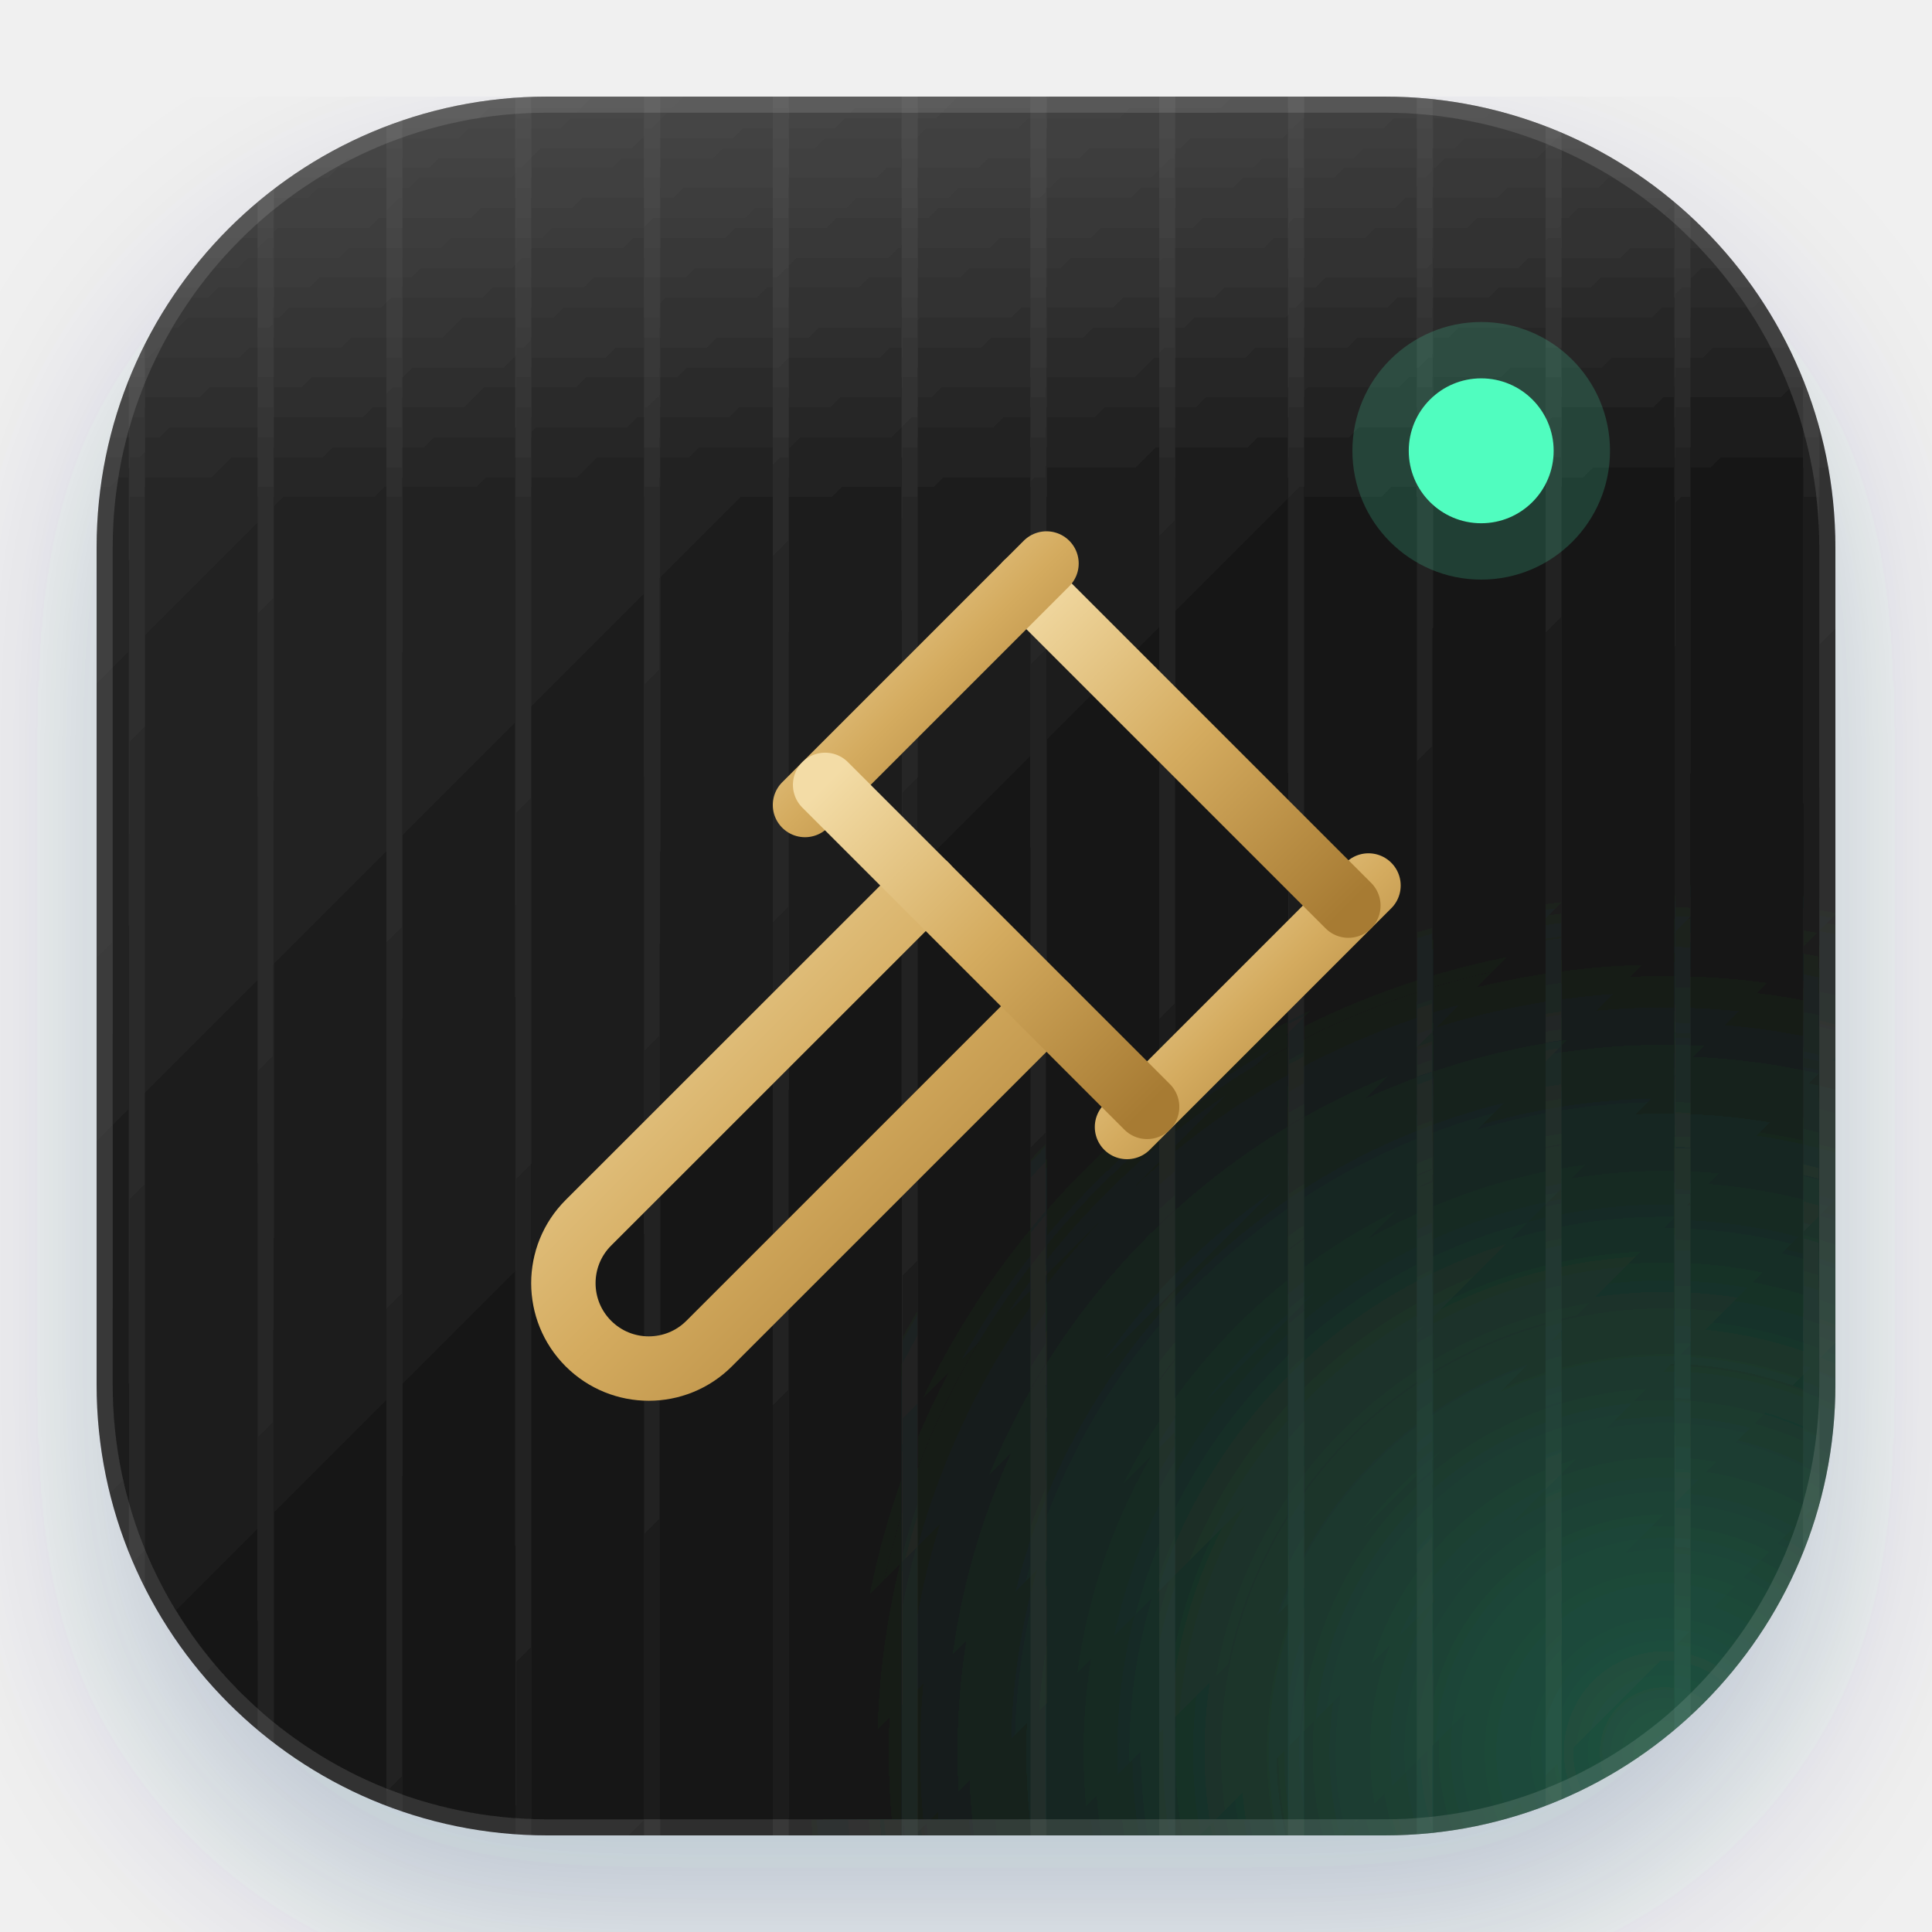
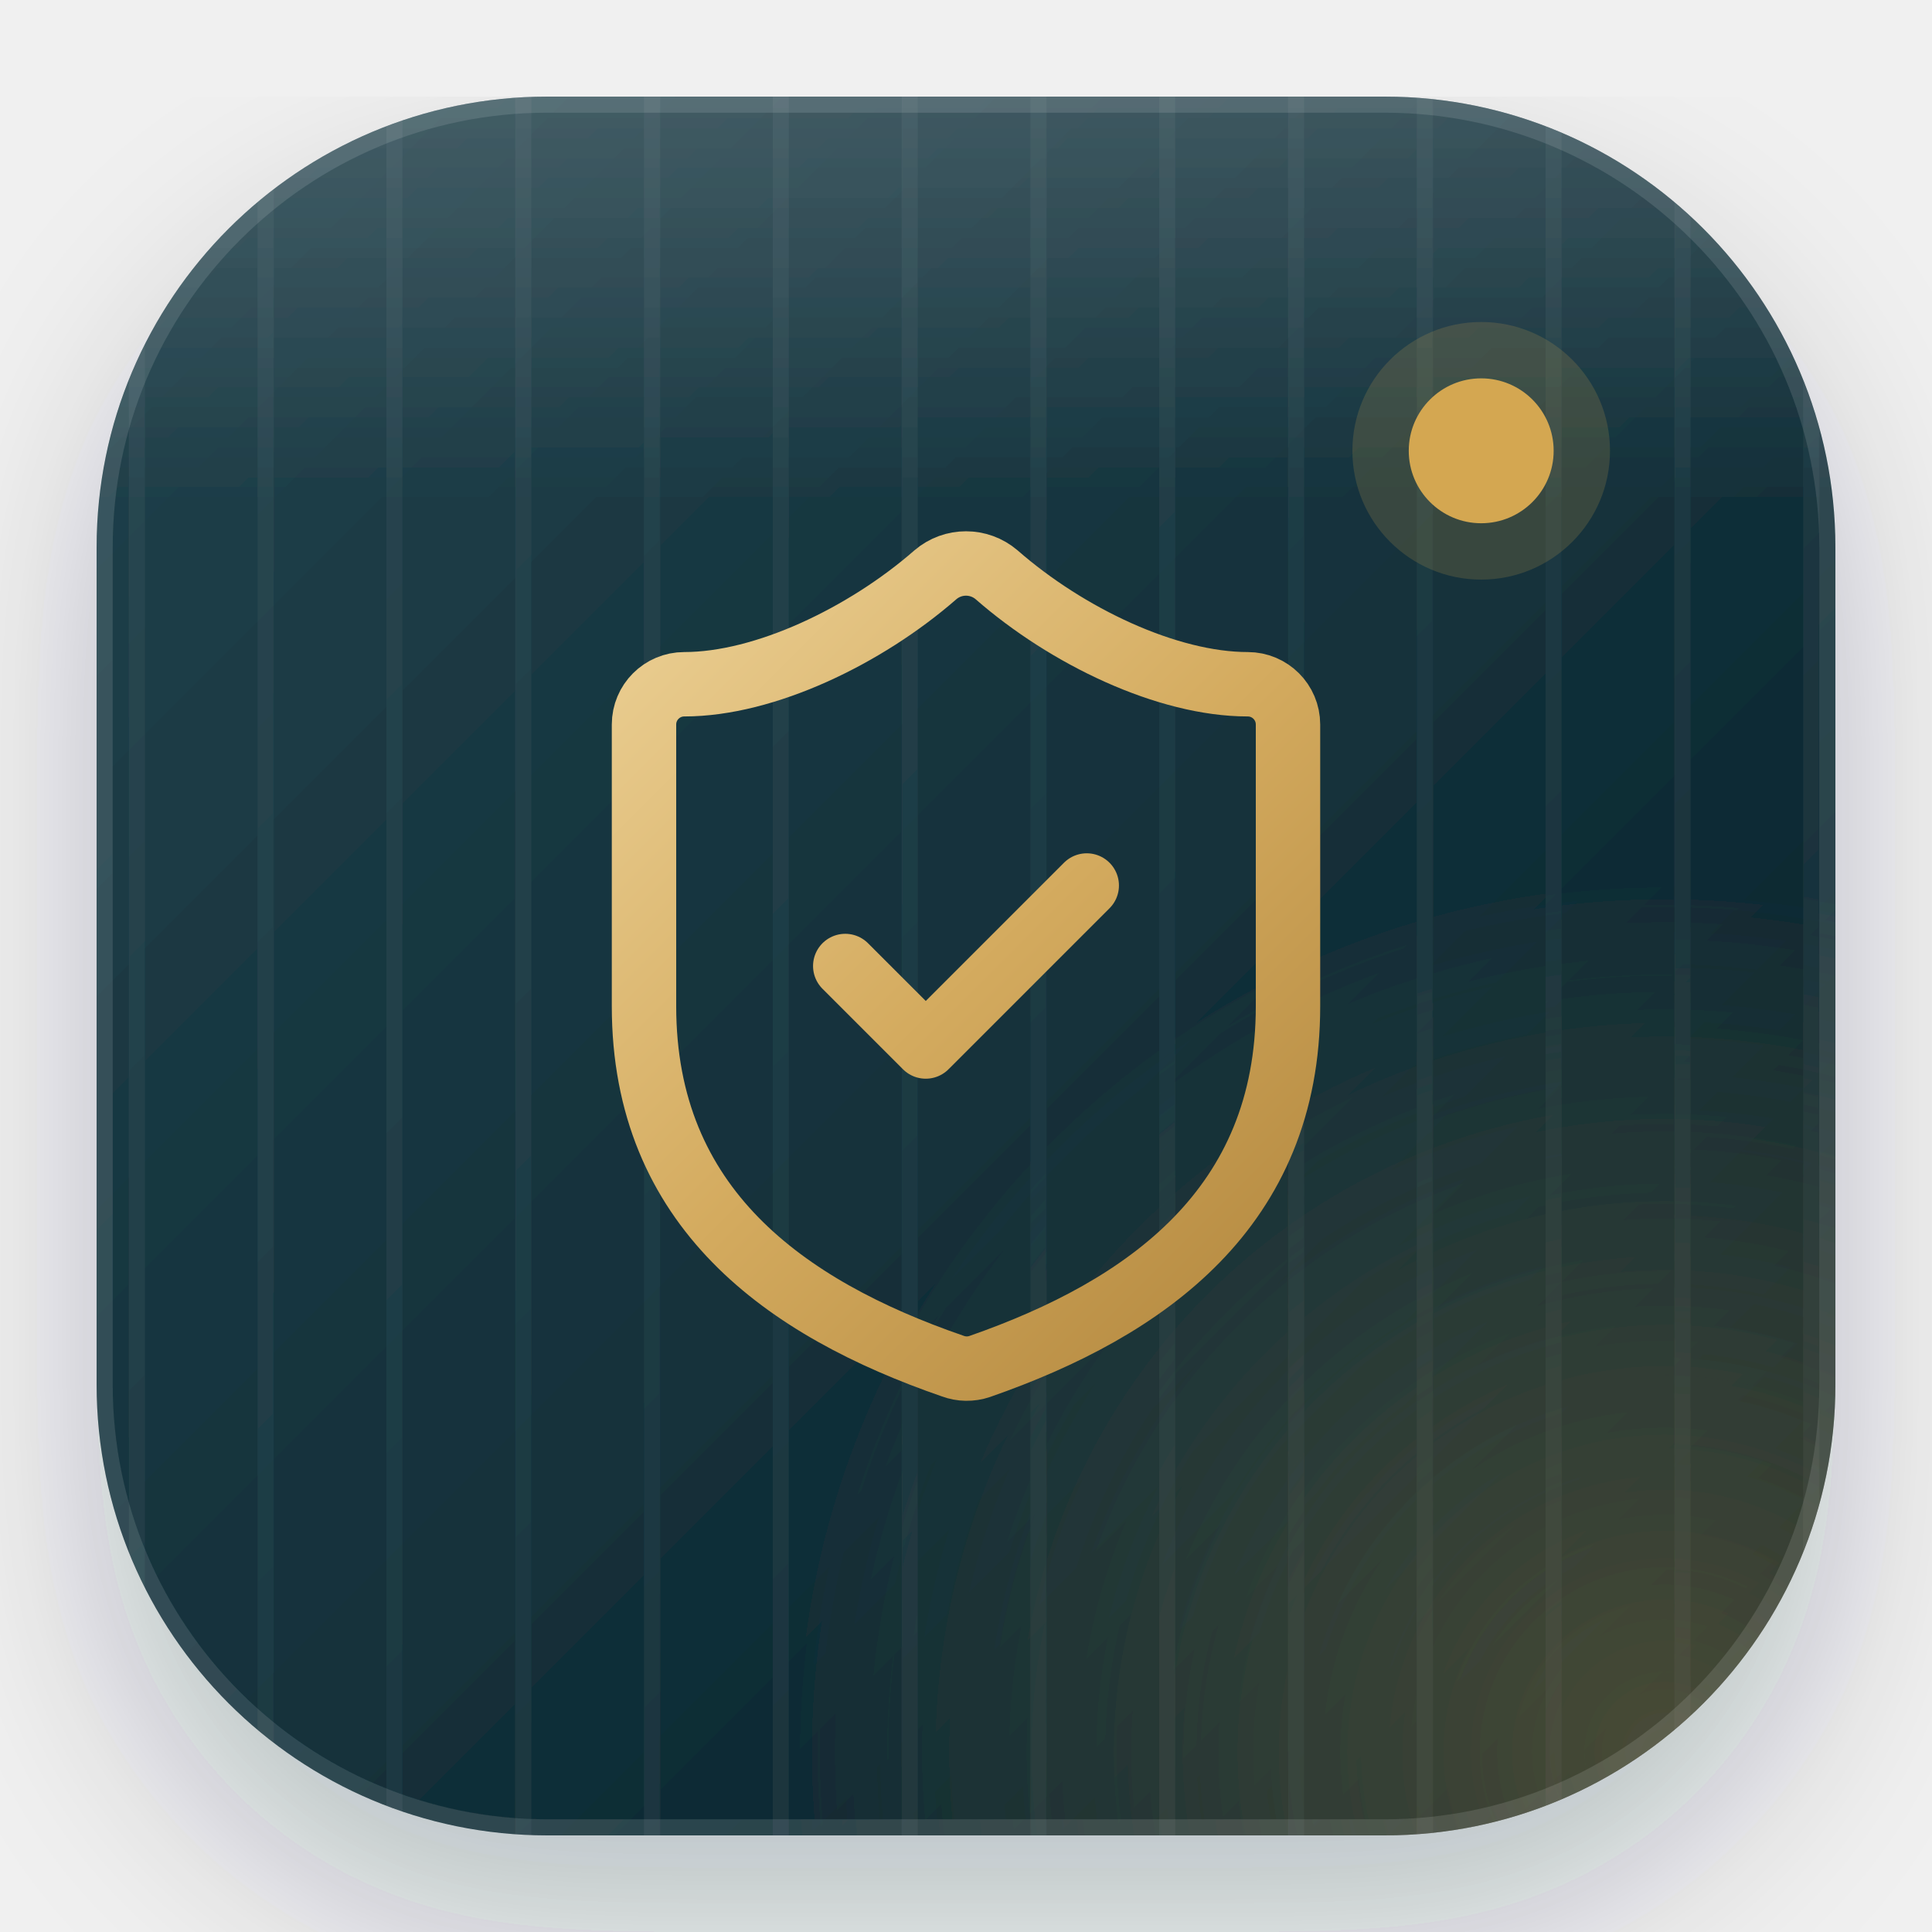
<svg xmlns="http://www.w3.org/2000/svg" viewBox="0 0 120 120" role="img" aria-hidden="true">
  <defs>
    <linearGradient id="body" x1="0" y1="0" x2="1" y2="1">
-       <stop offset="0" stop-color="#2b2b2b" />
-       <stop offset=".55" stop-color="#161616" />
-       <stop offset="1" stop-color="#0b0b0b" />
+       <stop offset="0" stop-color="#22424c" />
+       <stop offset=".55" stop-color="#12303a" />
+       <stop offset="1" stop-color="#0b2027" />
    </linearGradient>
-     <linearGradient id="gold" x1="0" y1="0" x2="1" y2="1">
+     <linearGradient id="gold" gradientUnits="userSpaceOnUse" x1="0" y1="0" x2="24" y2="24">
      <stop offset="0" stop-color="#f3dca6" />
      <stop offset=".5" stop-color="#d4ab5f" />
      <stop offset="1" stop-color="#a77b33" />
    </linearGradient>
    <radialGradient id="mint" cx=".9" cy=".95" r=".5">
-       <stop offset="0" stop-color="#51fec0" stop-opacity=".3" />
-       <stop offset="1" stop-color="#51fec0" stop-opacity="0" />
+       <stop offset="0" stop-color="#d4a752" stop-opacity=".3" />
+       <stop offset="1" stop-color="#d4a752" stop-opacity="0" />
    </radialGradient>
    <linearGradient id="sheen" x1="0" y1="0" x2="0" y2="1">
      <stop offset="0" stop-color="#fff" stop-opacity=".16" />
      <stop offset=".45" stop-color="#fff" stop-opacity="0" />
    </linearGradient>
    <pattern id="grid" width="8" height="120" patternUnits="userSpaceOnUse">
      <rect width="1" height="120" fill="#fff" fill-opacity=".045" />
    </pattern>
    <clipPath id="tile">
      <rect x="6" y="6" width="108" height="108" rx="28" />
    </clipPath>
    <filter id="drop" x="-20%" y="-20%" width="140%" height="150%">
-       <feDropShadow dx="0" dy="6" stdDeviation="6" flood-color="#0c3860" flood-opacity=".22" />
+       <feDropShadow dx="0" dy="6" stdDeviation="6" flood-color="#0f2a33" flood-opacity=".22" />
    </filter>
  </defs>
  <g filter="url(#drop)">
    <rect x="6" y="6" width="108" height="108" rx="28" fill="url(#body)" />
    <g clip-path="url(#tile)">
      <rect x="6" y="6" width="108" height="108" fill="url(#grid)" />
      <rect x="6" y="6" width="108" height="108" fill="url(#mint)" />
      <rect x="6" y="6" width="108" height="56" fill="url(#sheen)" />
    </g>
    <rect x="6.5" y="6.5" width="107" height="107" rx="27.5" fill="none" stroke="#fff" stroke-opacity=".12" />
  </g>
  <g transform="translate(30 30) scale(2.5)" fill="none" stroke="url(#gold)" stroke-width="1.6" stroke-linecap="round" stroke-linejoin="round">
-     <path d="m14 13-8.381 8.38a1 1 0 0 1-3.001-3l8.384-8.381" />
-     <path d="m16 16 6-6" />
-     <path d="m21.5 10.5-8-8" />
-     <path d="m8 8 6-6" />
-     <path d="m8.5 7.5 8 8" />
+     <path d="M20 13c0 5-3.5 7.5-7.66 8.95a1 1 0 0 1-.67-.01C7.5 20.5 4 18 4 13V6a1 1 0 0 1 1-1c2 0 4.5-1.2 6.24-2.72a1.17 1.17 0 0 1 1.52 0C14.51 3.81 17 5 19 5a1 1 0 0 1 1 1z" />
+     <path d="m9 12 2 2 4-4" />
  </g>
-   <circle cx="92" cy="28" r="4.5" fill="#51fec0" />
-   <circle cx="92" cy="28" r="8" fill="#51fec0" fill-opacity=".18" />
+   <circle cx="92" cy="28" r="4.5" fill="#d4a752" />
+   <circle cx="92" cy="28" r="8" fill="#d4a752" fill-opacity=".18" />
</svg>
